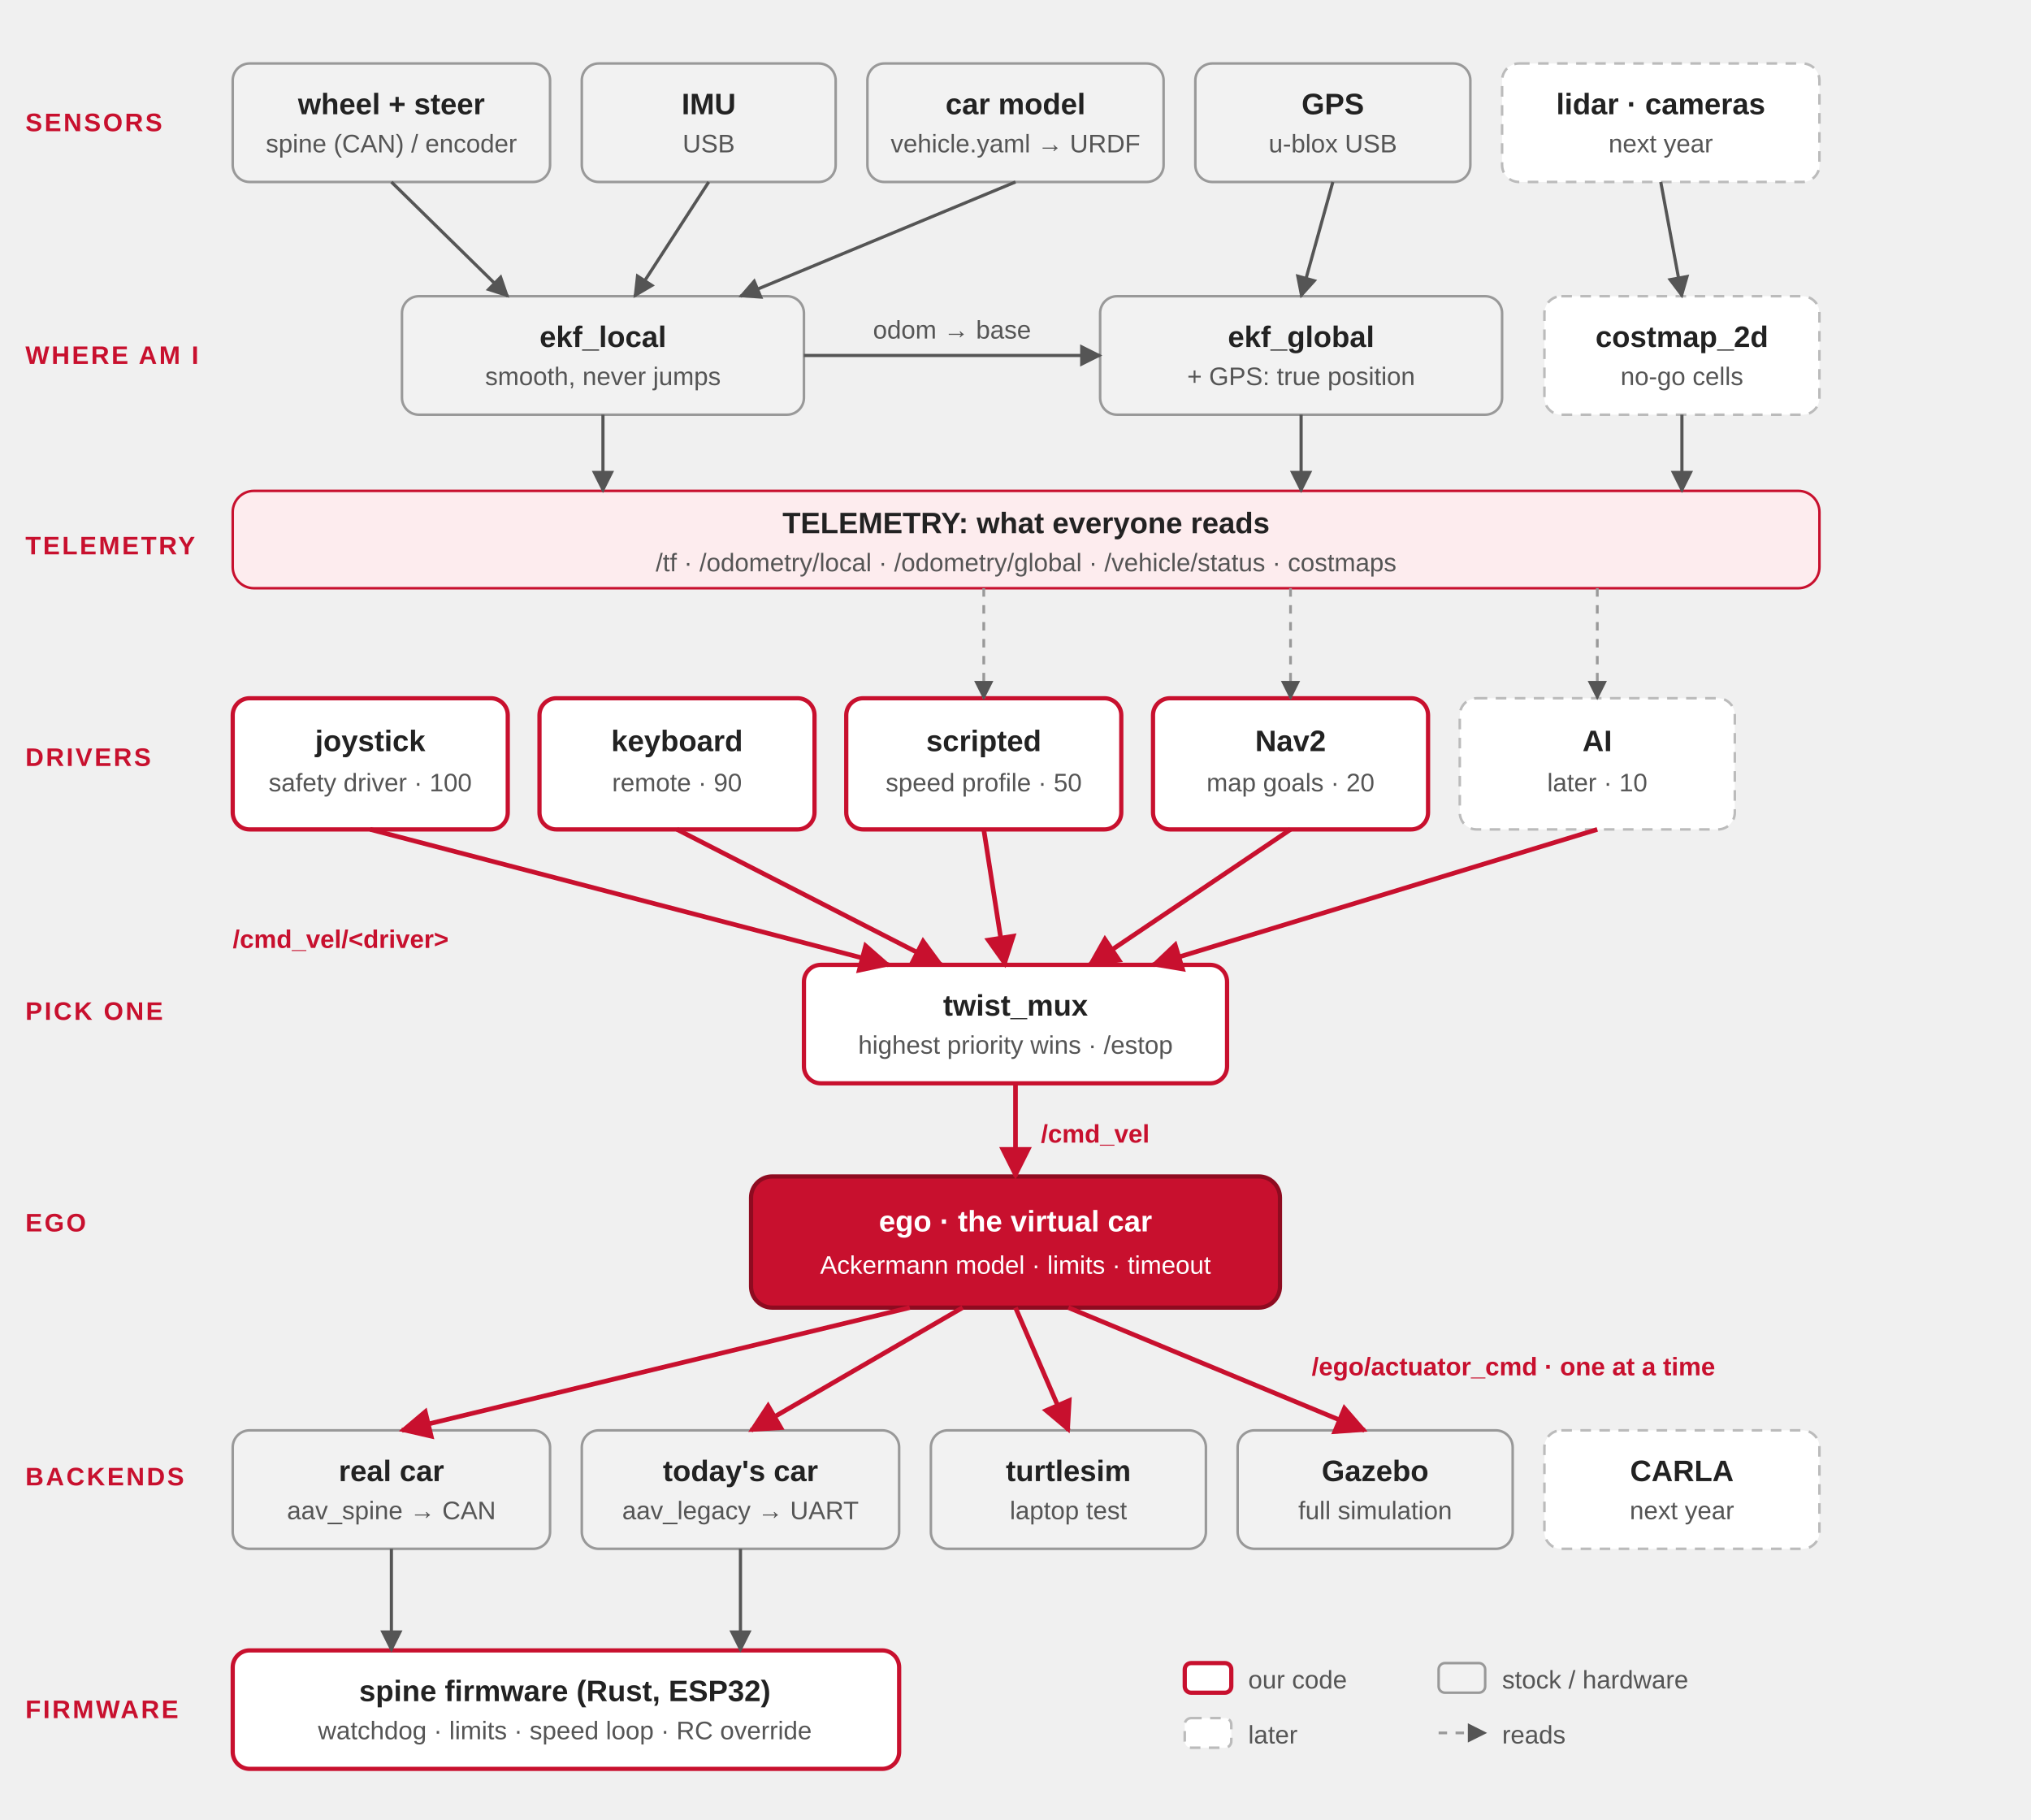
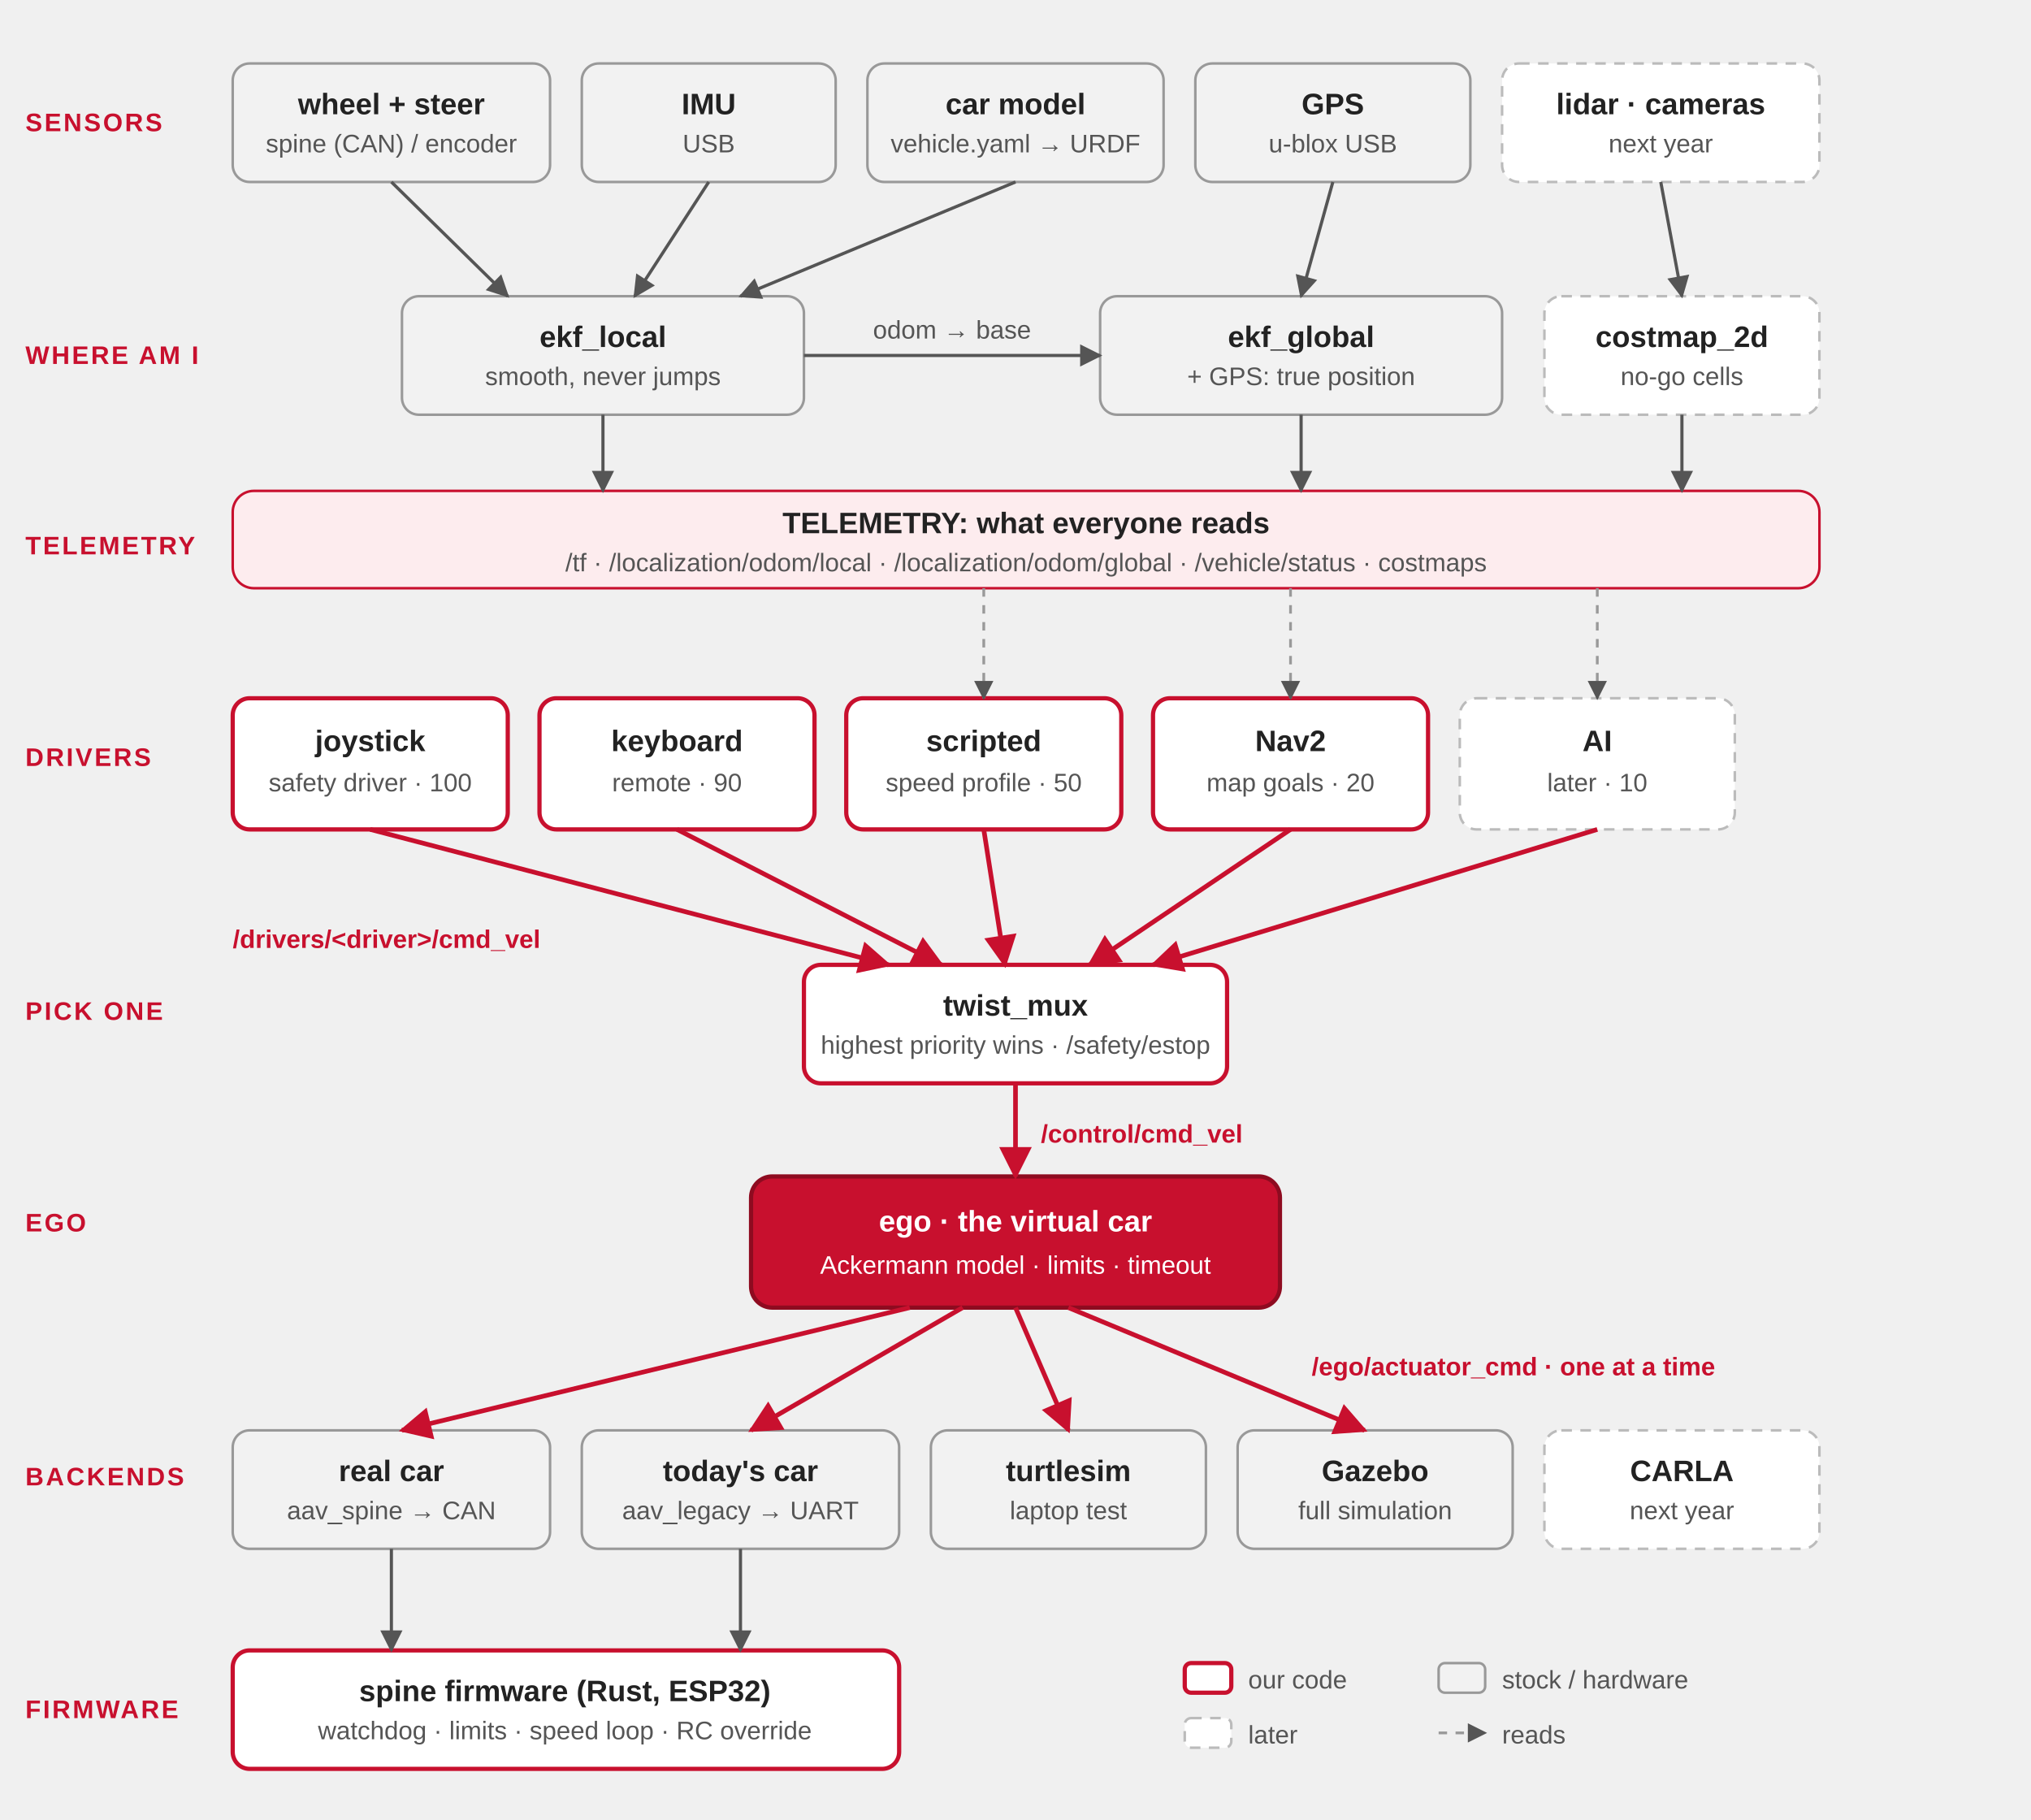
<svg xmlns="http://www.w3.org/2000/svg" viewBox="0 0 960 860" font-family="Verdana, Arial, Helvetica, sans-serif" font-size="14">
  <defs>
    <marker id="arr" viewBox="0 0 10 10" refX="9" refY="5" markerWidth="7" markerHeight="7" orient="auto-start-reverse">
      <path d="M0,0 L10,5 L0,10 z" fill="#555" />
    </marker>
    <marker id="arrRed" viewBox="0 0 10 10" refX="9" refY="5" markerWidth="7" markerHeight="7" orient="auto-start-reverse">
      <path d="M0,0 L10,5 L0,10 z" fill="#C8102E" />
    </marker>
    <style>
      .stock { fill:#F2F2F2; stroke:#999; stroke-width:1.2; }
      .ours  { fill:#FFFFFF; stroke:#C8102E; stroke-width:2; }
      .ego   { fill:#C8102E; stroke:#8E0B20; stroke-width:2; }
      .band  { fill:#FDECEE; stroke:#C8102E; stroke-width:1.2; }
      .later { fill:#FFFFFF; stroke:#BBB; stroke-width:1.2; stroke-dasharray:5 4; }
      .t  { fill:#222; font-weight:bold; }
      .s  { fill:#555; font-size:12px; }
      .w  { fill:#FFFFFF; font-weight:bold; }
      .ws { fill:#FFFFFF; font-size:12px; }
      .lbl { fill:#C8102E; font-size:12px; font-weight:bold; }
      .layer { fill:#C8102E; font-size:12px; font-weight:bold; letter-spacing:1px; }
      .line { stroke:#555; stroke-width:1.5; fill:none; marker-end:url(#arr); }
      .redline { stroke:#C8102E; stroke-width:2.2; fill:none; marker-end:url(#arrRed); }
      .dash { stroke:#999; stroke-width:1.3; fill:none; stroke-dasharray:4 4; marker-end:url(#arr); }
    </style>
  </defs>
  <text class="layer" x="12" y="62">SENSORS</text>
  <text class="layer" x="12" y="172">WHERE AM I</text>
  <text class="layer" x="12" y="262">TELEMETRY</text>
  <text class="layer" x="12" y="362">DRIVERS</text>
  <text class="layer" x="12" y="482">PICK ONE</text>
  <text class="layer" x="12" y="582">EGO</text>
  <text class="layer" x="12" y="702">BACKENDS</text>
  <text class="layer" x="12" y="812">FIRMWARE</text>
  <rect class="stock" x="110" y="30" width="150" height="56" rx="8" />
  <text class="t" x="185" y="54" text-anchor="middle">wheel + steer</text>
  <text class="s" x="185" y="72" text-anchor="middle">spine (CAN) / encoder</text>
  <rect class="stock" x="275" y="30" width="120" height="56" rx="8" />
  <text class="t" x="335" y="54" text-anchor="middle">IMU</text>
  <text class="s" x="335" y="72" text-anchor="middle">USB</text>
  <rect class="stock" x="410" y="30" width="140" height="56" rx="8" />
  <text class="t" x="480" y="54" text-anchor="middle">car model</text>
  <text class="s" x="480" y="72" text-anchor="middle">vehicle.yaml → URDF</text>
  <rect class="stock" x="565" y="30" width="130" height="56" rx="8" />
  <text class="t" x="630" y="54" text-anchor="middle">GPS</text>
  <text class="s" x="630" y="72" text-anchor="middle">u-blox USB</text>
  <rect class="later" x="710" y="30" width="150" height="56" rx="8" />
  <text class="t" x="785" y="54" text-anchor="middle">lidar · cameras</text>
  <text class="s" x="785" y="72" text-anchor="middle">next year</text>
  <rect class="stock" x="190" y="140" width="190" height="56" rx="8" />
  <text class="t" x="285" y="164" text-anchor="middle">ekf_local</text>
  <text class="s" x="285" y="182" text-anchor="middle">smooth, never jumps</text>
  <rect class="stock" x="520" y="140" width="190" height="56" rx="8" />
  <text class="t" x="615" y="164" text-anchor="middle">ekf_global</text>
  <text class="s" x="615" y="182" text-anchor="middle">+ GPS: true position</text>
  <rect class="later" x="730" y="140" width="130" height="56" rx="8" />
  <text class="t" x="795" y="164" text-anchor="middle">costmap_2d</text>
  <text class="s" x="795" y="182" text-anchor="middle">no-go cells</text>
  <path class="line" d="M185,86 L240,140" />
  <path class="line" d="M335,86 L300,140" />
  <path class="line" d="M480,86 L350,140" />
  <path class="line" d="M630,86 L615,140" />
  <path class="line" d="M785,86 L795,140" />
  <path class="line" d="M380,168 L520,168" />
  <text class="s" x="450" y="160" text-anchor="middle">odom → base</text>
  <rect class="band" x="110" y="232" width="750" height="46" rx="10" />
  <text class="t" x="485" y="252" text-anchor="middle">TELEMETRY: what everyone reads</text>
-   <text class="s" x="485" y="270" text-anchor="middle">/tf · /odometry/local · /odometry/global · /vehicle/status · costmaps</text>
+   <text class="s" x="485" y="270" text-anchor="middle">/tf · /localization/odom/local · /localization/odom/global · /vehicle/status · costmaps</text>
  <path class="line" d="M285,196 L285,232" />
  <path class="line" d="M615,196 L615,232" />
  <path class="line" d="M795,196 L795,232" />
  <rect class="ours" x="110" y="330" width="130" height="62" rx="8" />
  <text class="t" x="175" y="355" text-anchor="middle">joystick</text>
  <text class="s" x="175" y="374" text-anchor="middle">safety driver · 100</text>
  <rect class="ours" x="255" y="330" width="130" height="62" rx="8" />
  <text class="t" x="320" y="355" text-anchor="middle">keyboard</text>
  <text class="s" x="320" y="374" text-anchor="middle">remote · 90</text>
  <rect class="ours" x="400" y="330" width="130" height="62" rx="8" />
  <text class="t" x="465" y="355" text-anchor="middle">scripted</text>
  <text class="s" x="465" y="374" text-anchor="middle">speed profile · 50</text>
  <rect class="ours" x="545" y="330" width="130" height="62" rx="8" />
  <text class="t" x="610" y="355" text-anchor="middle">Nav2</text>
  <text class="s" x="610" y="374" text-anchor="middle">map goals · 20</text>
  <rect class="later" x="690" y="330" width="130" height="62" rx="8" />
  <text class="t" x="755" y="355" text-anchor="middle">AI</text>
  <text class="s" x="755" y="374" text-anchor="middle">later · 10</text>
  <path class="dash" d="M465,278 L465,330" />
  <path class="dash" d="M610,278 L610,330" />
  <path class="dash" d="M755,278 L755,330" />
  <rect class="ours" x="380" y="456" width="200" height="56" rx="8" />
  <text class="t" x="480" y="480" text-anchor="middle">twist_mux</text>
-   <text class="s" x="480" y="498" text-anchor="middle">highest priority wins · /estop</text>
+   <text class="s" x="480" y="498" text-anchor="middle">highest priority wins · /safety/estop</text>
  <path class="redline" d="M175,392 L420,456" />
  <path class="redline" d="M320,392 L445,456" />
  <path class="redline" d="M465,392 L475,456" />
  <path class="redline" d="M610,392 L515,456" />
  <path class="redline" d="M755,392 L545,456" />
-   <text class="lbl" x="110" y="448">/cmd_vel/&lt;driver&gt;</text>
+   <text class="lbl" x="110" y="448">/drivers/&lt;driver&gt;/cmd_vel</text>
  <rect class="ego" x="355" y="556" width="250" height="62" rx="10" />
  <text class="w" x="480" y="582" text-anchor="middle">ego · the virtual car</text>
  <text class="ws" x="480" y="602" text-anchor="middle">Ackermann model · limits · timeout</text>
  <path class="redline" d="M480,512 L480,556" />
-   <text class="lbl" x="492" y="540">/cmd_vel</text>
+   <text class="lbl" x="492" y="540">/control/cmd_vel</text>
  <rect class="stock" x="110" y="676" width="150" height="56" rx="8" />
  <text class="t" x="185" y="700" text-anchor="middle">real car</text>
  <text class="s" x="185" y="718" text-anchor="middle">aav_spine → CAN</text>
  <rect class="stock" x="275" y="676" width="150" height="56" rx="8" />
  <text class="t" x="350" y="700" text-anchor="middle">today's car</text>
  <text class="s" x="350" y="718" text-anchor="middle">aav_legacy → UART</text>
  <rect class="stock" x="440" y="676" width="130" height="56" rx="8" />
  <text class="t" x="505" y="700" text-anchor="middle">turtlesim</text>
  <text class="s" x="505" y="718" text-anchor="middle">laptop test</text>
  <rect class="stock" x="585" y="676" width="130" height="56" rx="8" />
  <text class="t" x="650" y="700" text-anchor="middle">Gazebo</text>
  <text class="s" x="650" y="718" text-anchor="middle">full simulation</text>
  <rect class="later" x="730" y="676" width="130" height="56" rx="8" />
  <text class="t" x="795" y="700" text-anchor="middle">CARLA</text>
  <text class="s" x="795" y="718" text-anchor="middle">next year</text>
  <path class="redline" d="M430,618 L190,676" />
  <path class="redline" d="M455,618 L355,676" />
  <path class="redline" d="M480,618 L505,676" />
  <path class="redline" d="M505,618 L645,676" />
  <text class="lbl" x="620" y="650">/ego/actuator_cmd · one at a time</text>
  <rect class="ours" x="110" y="780" width="315" height="56" rx="8" />
  <text class="t" x="267" y="804" text-anchor="middle">spine firmware (Rust, ESP32)</text>
  <text class="s" x="267" y="822" text-anchor="middle">watchdog · limits · speed loop · RC override</text>
  <path class="line" d="M185,732 L185,780" />
  <path class="line" d="M350,732 L350,780" />
  <rect class="ours" x="560" y="786" width="22" height="14" rx="3" />
  <text class="s" x="590" y="798">our code</text>
  <rect class="stock" x="680" y="786" width="22" height="14" rx="3" />
  <text class="s" x="710" y="798">stock / hardware</text>
  <rect class="later" x="560" y="812" width="22" height="14" rx="3" />
  <text class="s" x="590" y="824">later</text>
  <path class="dash" d="M680,819 L702,819" />
  <text class="s" x="710" y="824">reads</text>
</svg>
